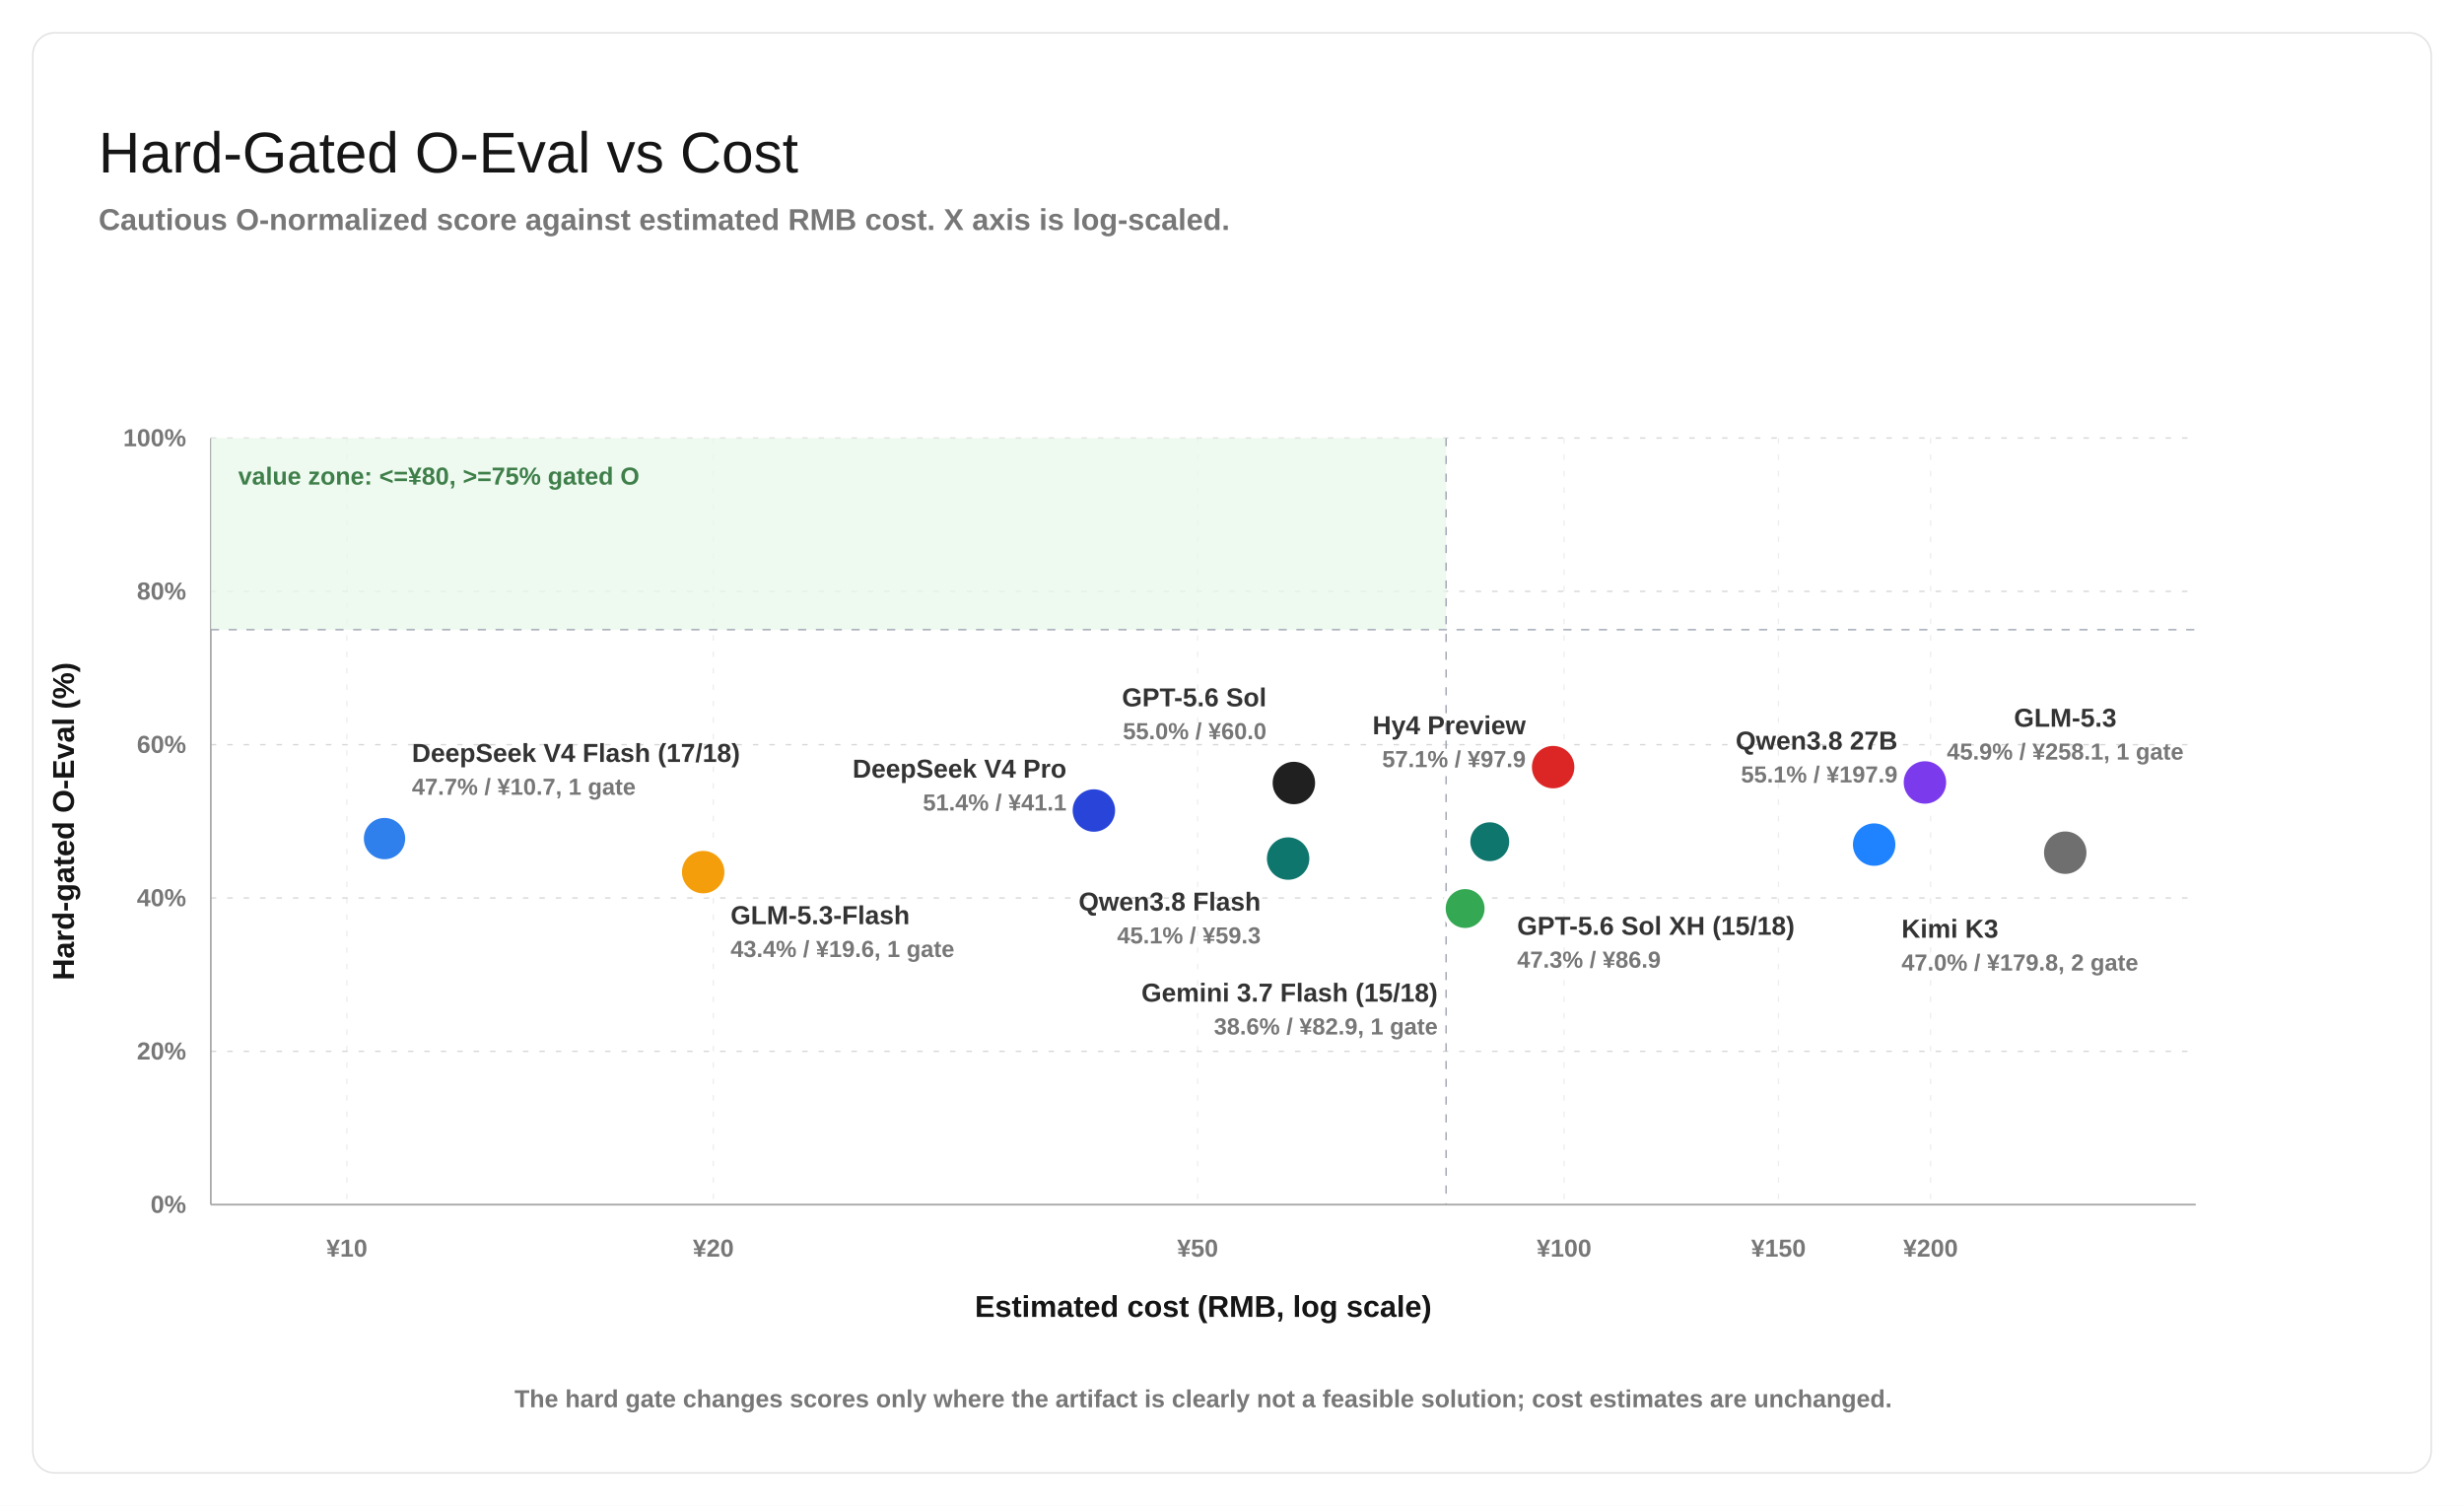
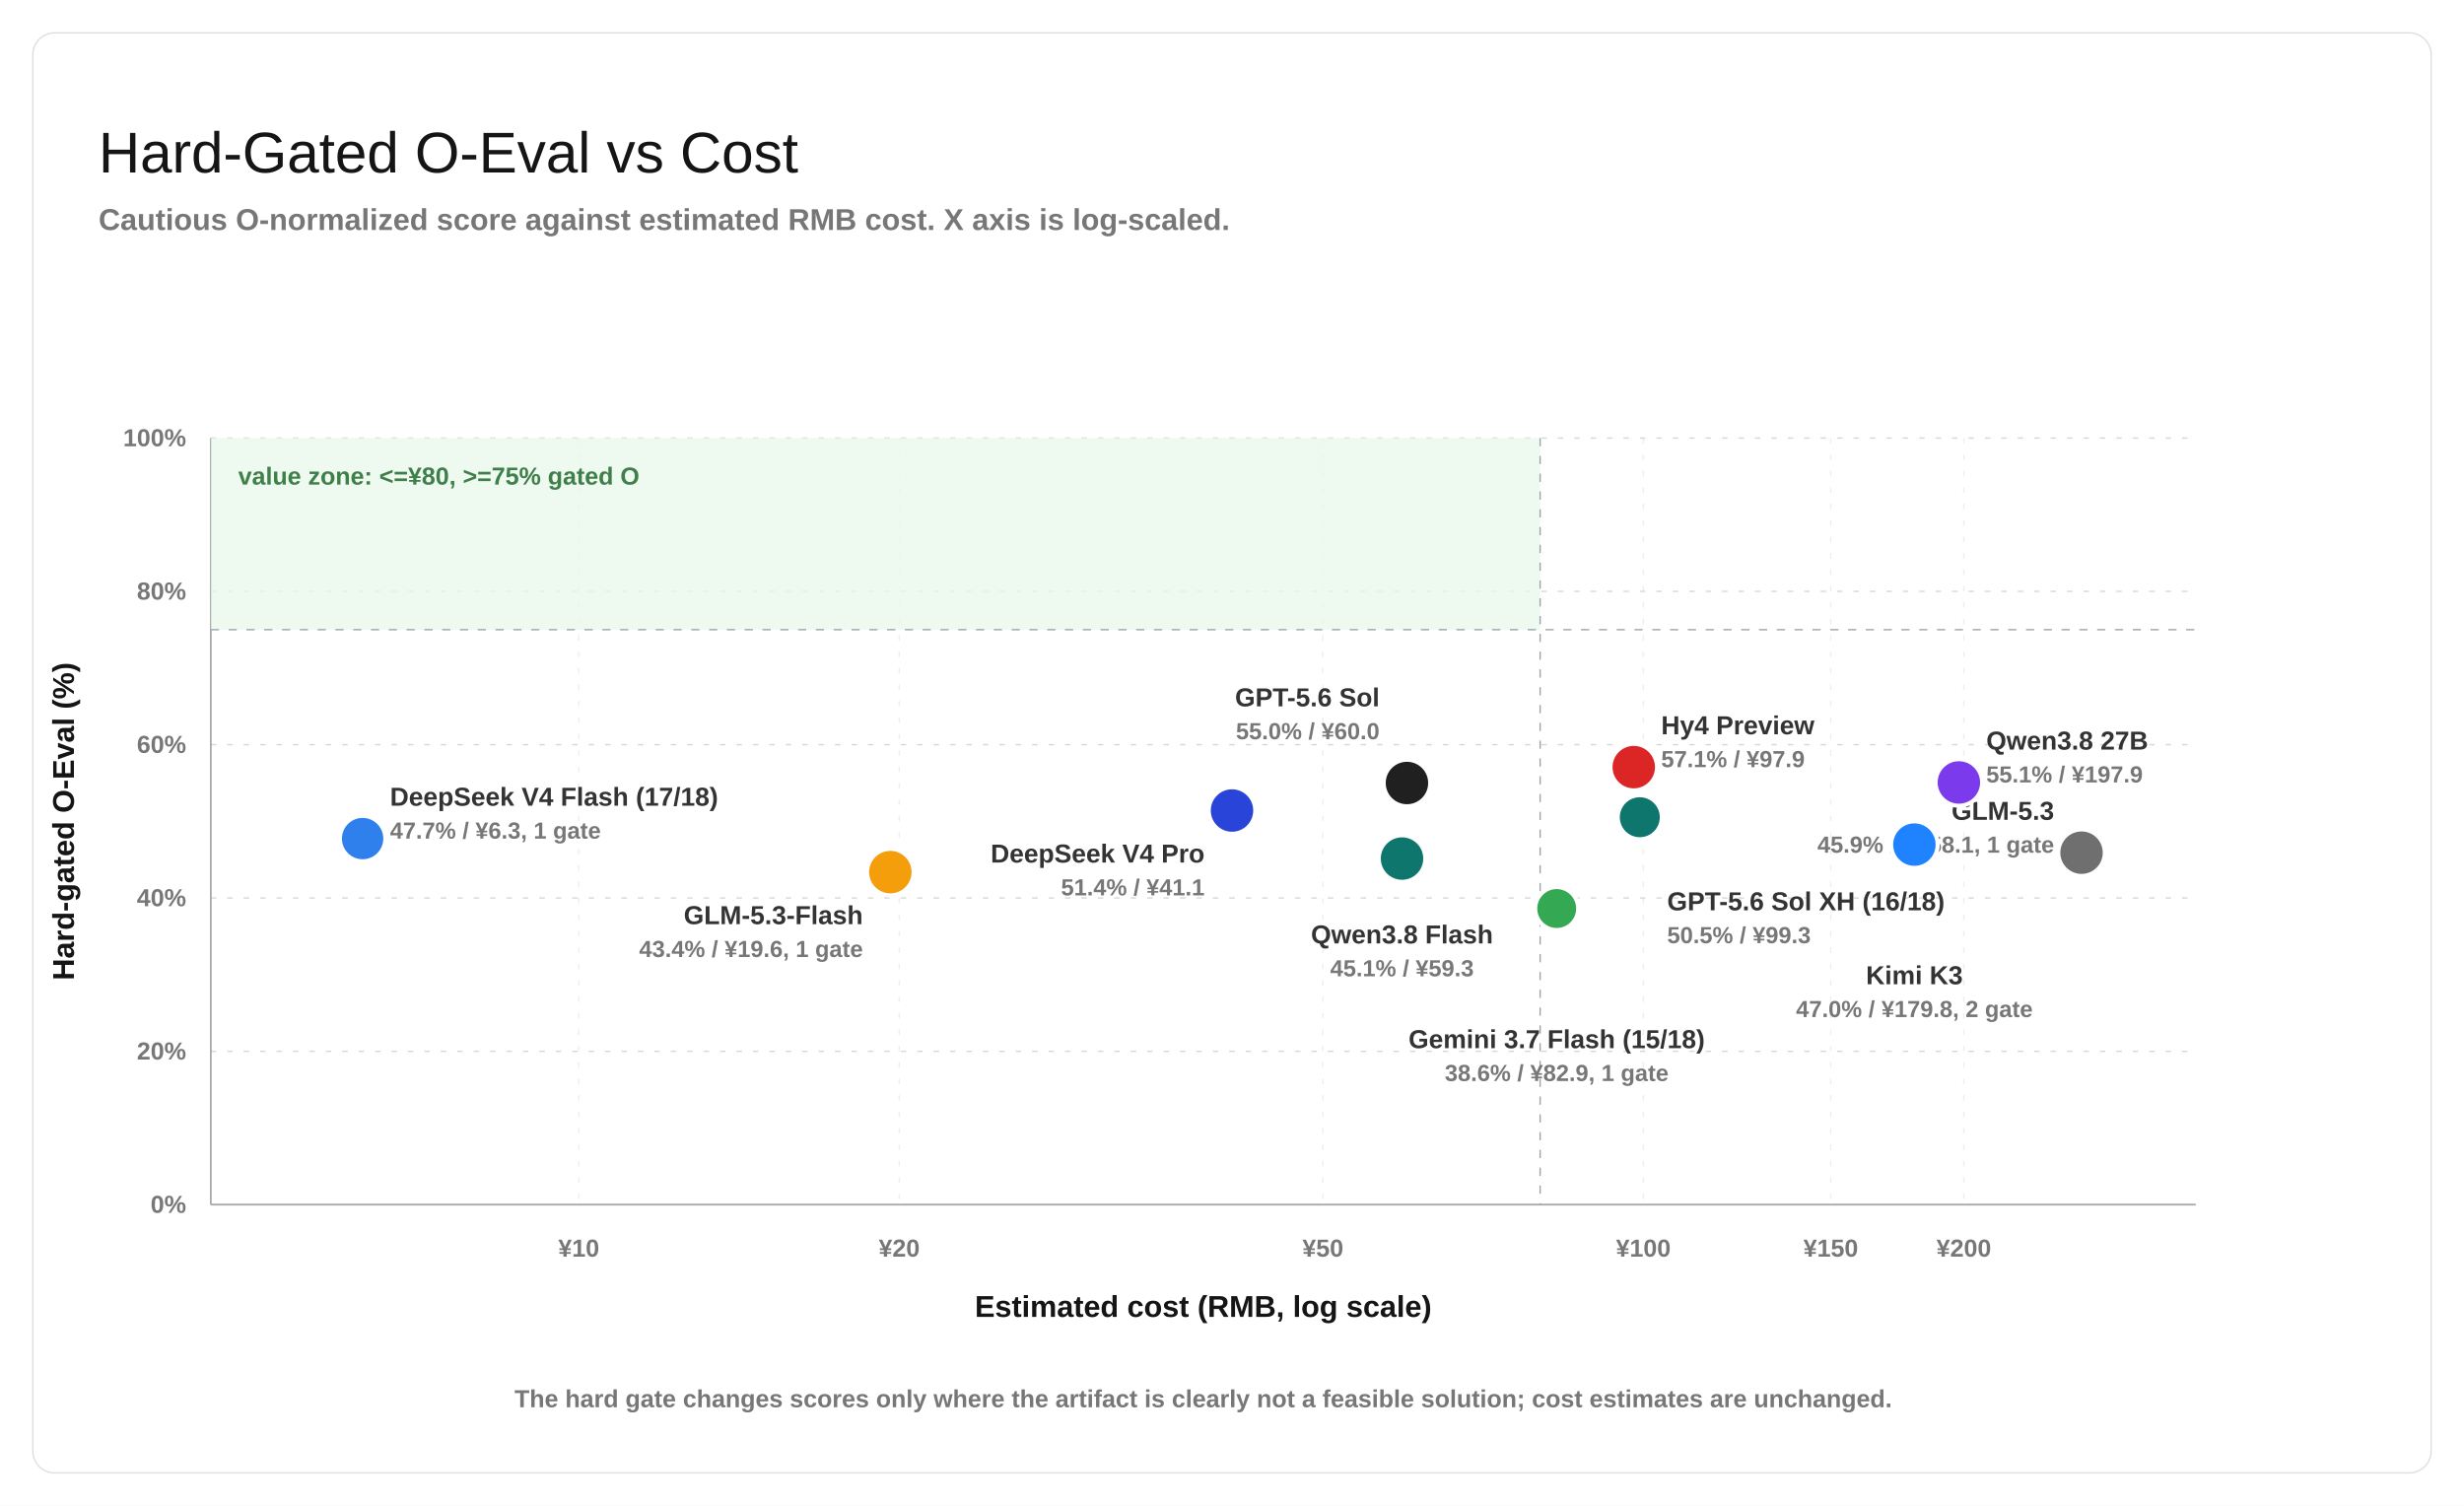
<svg xmlns="http://www.w3.org/2000/svg" width="1800" height="1100" viewBox="0 0 1800 1100" role="img">
  <style>
      .title { font-family: Georgia, Times, serif; font-size: 42px; font-weight: 500; fill: #050505; }
      .subtitle { font-family: Arial, Helvetica, sans-serif; font-size: 22px; fill: #777777; font-weight: 650; }
      .axis { font-family: Arial, Helvetica, sans-serif; font-size: 18px; fill: #777777; font-weight: 650; }
      .axis-title { font-family: Arial, Helvetica, sans-serif; font-size: 22px; fill: #111111; font-weight: 720; }
      .label { font-family: Arial, Helvetica, sans-serif; font-size: 19px; fill: #151515; font-weight: 700; }
      .small { font-family: Arial, Helvetica, sans-serif; font-size: 18px; fill: #777777; font-weight: 650; }
    </style>
  <rect width="1800" height="1100" fill="#ffffff" />
  <rect x="24.0" y="24.0" width="1752.0" height="1052.0" fill="#ffffff" rx="16.0" stroke="#dedede" />
  <text x="72.0" y="126.0" text-anchor="start" font-family="Arial, Helvetica, sans-serif" font-size="42" font-weight="500" fill="#151515">Hard-Gated O-Eval vs Cost</text>
  <text x="72.0" y="168.0" text-anchor="start" font-family="Arial, Helvetica, sans-serif" font-size="22" font-weight="650" fill="#777777">Cautious O-normalized score against estimated RMB cost. X axis is log-scaled.</text>
-   <line x1="253.4" y1="320.0" x2="253.4" y2="880.0" stroke="#eeeeee" stroke-width="1.0" stroke-dasharray="4 8" />
-   <text x="253.4" y="918.0" text-anchor="middle" font-family="Arial, Helvetica, sans-serif" font-size="18" font-weight="600" fill="#777777">¥10</text>
-   <line x1="521.1" y1="320.0" x2="521.1" y2="880.0" stroke="#eeeeee" stroke-width="1.0" stroke-dasharray="4 8" />
-   <text x="521.1" y="918.0" text-anchor="middle" font-family="Arial, Helvetica, sans-serif" font-size="18" font-weight="600" fill="#777777">¥20</text>
-   <line x1="874.9" y1="320.0" x2="874.9" y2="880.0" stroke="#eeeeee" stroke-width="1.0" stroke-dasharray="4 8" />
-   <text x="874.9" y="918.0" text-anchor="middle" font-family="Arial, Helvetica, sans-serif" font-size="18" font-weight="600" fill="#777777">¥50</text>
-   <line x1="1142.6" y1="320.0" x2="1142.6" y2="880.0" stroke="#eeeeee" stroke-width="1.0" stroke-dasharray="4 8" />
-   <text x="1142.6" y="918.0" text-anchor="middle" font-family="Arial, Helvetica, sans-serif" font-size="18" font-weight="600" fill="#777777">¥100</text>
-   <line x1="1299.2" y1="320.0" x2="1299.2" y2="880.0" stroke="#eeeeee" stroke-width="1.0" stroke-dasharray="4 8" />
-   <text x="1299.2" y="918.0" text-anchor="middle" font-family="Arial, Helvetica, sans-serif" font-size="18" font-weight="600" fill="#777777">¥150</text>
-   <line x1="1410.3" y1="320.0" x2="1410.3" y2="880.0" stroke="#eeeeee" stroke-width="1.0" stroke-dasharray="4 8" />
-   <text x="1410.3" y="918.0" text-anchor="middle" font-family="Arial, Helvetica, sans-serif" font-size="18" font-weight="600" fill="#777777">¥200</text>
+   <line x1="422.8" y1="320.0" x2="422.8" y2="880.0" stroke="#eeeeee" stroke-width="1.0" stroke-dasharray="4 8" />
+   <text x="422.8" y="918.0" text-anchor="middle" font-family="Arial, Helvetica, sans-serif" font-size="18" font-weight="600" fill="#777777">¥10</text>
+   <line x1="656.9" y1="320.0" x2="656.9" y2="880.0" stroke="#eeeeee" stroke-width="1.0" stroke-dasharray="4 8" />
+   <text x="656.9" y="918.0" text-anchor="middle" font-family="Arial, Helvetica, sans-serif" font-size="18" font-weight="600" fill="#777777">¥20</text>
+   <line x1="966.4" y1="320.0" x2="966.4" y2="880.0" stroke="#eeeeee" stroke-width="1.0" stroke-dasharray="4 8" />
+   <text x="966.4" y="918.0" text-anchor="middle" font-family="Arial, Helvetica, sans-serif" font-size="18" font-weight="600" fill="#777777">¥50</text>
+   <line x1="1200.5" y1="320.0" x2="1200.5" y2="880.0" stroke="#eeeeee" stroke-width="1.0" stroke-dasharray="4 8" />
+   <text x="1200.5" y="918.0" text-anchor="middle" font-family="Arial, Helvetica, sans-serif" font-size="18" font-weight="600" fill="#777777">¥100</text>
+   <line x1="1337.4" y1="320.0" x2="1337.4" y2="880.0" stroke="#eeeeee" stroke-width="1.0" stroke-dasharray="4 8" />
+   <text x="1337.4" y="918.0" text-anchor="middle" font-family="Arial, Helvetica, sans-serif" font-size="18" font-weight="600" fill="#777777">¥150</text>
+   <line x1="1434.6" y1="320.0" x2="1434.6" y2="880.0" stroke="#eeeeee" stroke-width="1.0" stroke-dasharray="4 8" />
+   <text x="1434.6" y="918.0" text-anchor="middle" font-family="Arial, Helvetica, sans-serif" font-size="18" font-weight="600" fill="#777777">¥200</text>
  <line x1="154.0" y1="880.0" x2="1604.0" y2="880.0" stroke="#d7d7d7" stroke-width="1.0" />
  <text x="136.0" y="886.0" text-anchor="end" font-family="Arial, Helvetica, sans-serif" font-size="18" font-weight="600" fill="#777777">0%</text>
  <line x1="154.0" y1="768.0" x2="1604.0" y2="768.0" stroke="#d7d7d7" stroke-width="1.0" stroke-dasharray="4 8" />
  <text x="136.0" y="774.0" text-anchor="end" font-family="Arial, Helvetica, sans-serif" font-size="18" font-weight="600" fill="#777777">20%</text>
  <line x1="154.0" y1="656.0" x2="1604.0" y2="656.0" stroke="#d7d7d7" stroke-width="1.0" stroke-dasharray="4 8" />
  <text x="136.0" y="662.0" text-anchor="end" font-family="Arial, Helvetica, sans-serif" font-size="18" font-weight="600" fill="#777777">40%</text>
  <line x1="154.0" y1="544.0" x2="1604.0" y2="544.0" stroke="#d7d7d7" stroke-width="1.0" stroke-dasharray="4 8" />
  <text x="136.0" y="550.0" text-anchor="end" font-family="Arial, Helvetica, sans-serif" font-size="18" font-weight="600" fill="#777777">60%</text>
  <line x1="154.0" y1="432.0" x2="1604.0" y2="432.0" stroke="#d7d7d7" stroke-width="1.0" stroke-dasharray="4 8" />
  <text x="136.0" y="438.0" text-anchor="end" font-family="Arial, Helvetica, sans-serif" font-size="18" font-weight="600" fill="#777777">80%</text>
  <line x1="154.0" y1="320.0" x2="1604.0" y2="320.0" stroke="#d7d7d7" stroke-width="1.0" stroke-dasharray="4 8" />
  <text x="136.0" y="326.0" text-anchor="end" font-family="Arial, Helvetica, sans-serif" font-size="18" font-weight="600" fill="#777777">100%</text>
  <line x1="154.0" y1="880.0" x2="1604.0" y2="880.0" stroke="#aaaaaa" stroke-width="1.3" />
  <line x1="154.0" y1="320.0" x2="154.0" y2="880.0" stroke="#aaaaaa" stroke-width="1.3" />
  <text x="879.0" y="962.0" text-anchor="middle" font-family="Arial, Helvetica, sans-serif" font-size="22" font-weight="720" fill="#151515">Estimated cost (RMB, log scale)</text>
  <text x="54.0" y="600.0" text-anchor="middle" font-family="Arial, Helvetica, sans-serif" font-size="22" font-weight="720" fill="#151515" transform="rotate(-90 54.0 600.0)">Hard-gated O-Eval (%)</text>
-   <rect x="154.0" y="320.0" width="902.4" height="140.0" fill="#e8f7eb" opacity="0.750" />
+   <rect x="154.0" y="320.0" width="971.1" height="140.0" fill="#e8f7eb" opacity="0.750" />
  <text x="174.0" y="354.0" text-anchor="start" font-family="Arial, Helvetica, sans-serif" font-size="18" font-weight="600" fill="#3f7f4a">value zone: &lt;=¥80, &gt;=75% gated O</text>
-   <line x1="1056.4" y1="320.0" x2="1056.4" y2="880.0" stroke="#9ca3af" stroke-width="1.0" stroke-dasharray="6 7" />
+   <line x1="1125.1" y1="320.0" x2="1125.1" y2="880.0" stroke="#9ca3af" stroke-width="1.0" stroke-dasharray="6 7" />
  <line x1="154.0" y1="460.0" x2="1604.0" y2="460.0" stroke="#9ca3af" stroke-width="1.0" stroke-dasharray="6 7" />
-   <circle cx="280.9" cy="612.6" r="16.6" fill="#2f80ed" stroke="#ffffff" stroke-width="3" />
-   <text x="300.9" y="556.6" text-anchor="start" font-family="Arial, Helvetica, sans-serif" font-size="19" font-weight="700" fill="#333333">DeepSeek V4 Flash (17/18)</text>
-   <text x="300.9" y="580.6" text-anchor="start" font-family="Arial, Helvetica, sans-serif" font-size="17" font-weight="650" fill="#777777">47.7% / ¥10.7, 1 gate</text>
-   <circle cx="799.1" cy="592.1" r="17.0" fill="#2945d9" stroke="#ffffff" stroke-width="3" />
-   <text x="779.1" y="568.1" text-anchor="end" font-family="Arial, Helvetica, sans-serif" font-size="19" font-weight="700" fill="#333333">DeepSeek V4 Pro</text>
-   <text x="779.1" y="592.1" text-anchor="end" font-family="Arial, Helvetica, sans-serif" font-size="17" font-weight="650" fill="#777777">51.4% / ¥41.1</text>
-   <circle cx="1508.7" cy="622.9" r="17.0" fill="#6f6f6f" stroke="#ffffff" stroke-width="3" />
-   <text x="1508.7" y="530.9" text-anchor="middle" font-family="Arial, Helvetica, sans-serif" font-size="19" font-weight="700" fill="#333333">GLM-5.3</text>
-   <text x="1508.7" y="554.9" text-anchor="middle" font-family="Arial, Helvetica, sans-serif" font-size="17" font-weight="650" fill="#777777">45.9% / ¥258.1, 1 gate</text>
-   <circle cx="945.2" cy="572.0" r="17.0" fill="#202020" stroke="#ffffff" stroke-width="3" />
-   <text x="925.2" y="516.0" text-anchor="end" font-family="Arial, Helvetica, sans-serif" font-size="19" font-weight="700" fill="#333333">GPT-5.6 Sol</text>
-   <text x="925.2" y="540.0" text-anchor="end" font-family="Arial, Helvetica, sans-serif" font-size="17" font-weight="650" fill="#777777">55.0% / ¥60.0</text>
-   <circle cx="1088.3" cy="614.9" r="15.7" fill="#0f766e" stroke="#ffffff" stroke-width="3" />
-   <text x="1108.3" y="682.9" text-anchor="start" font-family="Arial, Helvetica, sans-serif" font-size="19" font-weight="700" fill="#333333">GPT-5.6 Sol XH (15/18)</text>
-   <text x="1108.3" y="706.9" text-anchor="start" font-family="Arial, Helvetica, sans-serif" font-size="17" font-weight="650" fill="#777777">47.3% / ¥86.9</text>
-   <circle cx="1369.1" cy="617.0" r="17.0" fill="#1f83ff" stroke="#ffffff" stroke-width="3" />
-   <text x="1389.1" y="685.0" text-anchor="start" font-family="Arial, Helvetica, sans-serif" font-size="19" font-weight="700" fill="#333333">Kimi K3</text>
-   <text x="1389.1" y="709.0" text-anchor="start" font-family="Arial, Helvetica, sans-serif" font-size="17" font-weight="650" fill="#777777">47.0% / ¥179.8, 2 gate</text>
-   <circle cx="1070.3" cy="663.7" r="15.7" fill="#34a853" stroke="#ffffff" stroke-width="3" />
-   <text x="1050.3" y="731.7" text-anchor="end" font-family="Arial, Helvetica, sans-serif" font-size="19" font-weight="700" fill="#333333">Gemini 3.7 Flash (15/18)</text>
-   <text x="1050.3" y="755.7" text-anchor="end" font-family="Arial, Helvetica, sans-serif" font-size="17" font-weight="650" fill="#777777">38.6% / ¥82.9, 1 gate</text>
-   <circle cx="1406.2" cy="571.6" r="17.0" fill="#7c3aed" stroke="#ffffff" stroke-width="3" />
-   <text x="1386.2" y="547.6" text-anchor="end" font-family="Arial, Helvetica, sans-serif" font-size="19" font-weight="700" fill="#333333">Qwen3.8 27B</text>
-   <text x="1386.2" y="571.6" text-anchor="end" font-family="Arial, Helvetica, sans-serif" font-size="17" font-weight="650" fill="#777777">55.1% / ¥197.9</text>
-   <circle cx="513.7" cy="637.1" r="17.0" fill="#f59e0b" stroke="#ffffff" stroke-width="3" />
-   <text x="533.7" y="675.1" text-anchor="start" font-family="Arial, Helvetica, sans-serif" font-size="19" font-weight="700" fill="#333333">GLM-5.3-Flash</text>
-   <text x="533.7" y="699.1" text-anchor="start" font-family="Arial, Helvetica, sans-serif" font-size="17" font-weight="650" fill="#777777">43.4% / ¥19.6, 1 gate</text>
-   <circle cx="941.0" cy="627.2" r="17.0" fill="#0f766e" stroke="#ffffff" stroke-width="3" />
-   <text x="921.0" y="665.2" text-anchor="end" font-family="Arial, Helvetica, sans-serif" font-size="19" font-weight="700" fill="#333333">Qwen3.8 Flash</text>
-   <text x="921.0" y="689.2" text-anchor="end" font-family="Arial, Helvetica, sans-serif" font-size="17" font-weight="650" fill="#777777">45.1% / ¥59.3</text>
-   <circle cx="1134.6" cy="560.4" r="17.0" fill="#dc2626" stroke="#ffffff" stroke-width="3" />
-   <text x="1114.6" y="536.4" text-anchor="end" font-family="Arial, Helvetica, sans-serif" font-size="19" font-weight="700" fill="#333333">Hy4 Preview</text>
-   <text x="1114.6" y="560.4" text-anchor="end" font-family="Arial, Helvetica, sans-serif" font-size="17" font-weight="650" fill="#777777">57.1% / ¥97.9</text>
+   <circle cx="264.9" cy="612.6" r="16.6" fill="#2f80ed" stroke="#ffffff" stroke-width="3" />
+   <text x="284.9" y="588.6" text-anchor="start" font-family="Arial, Helvetica, sans-serif" font-size="19" font-weight="700" fill="#333333">DeepSeek V4 Flash (17/18)</text>
+   <text x="284.9" y="612.6" text-anchor="start" font-family="Arial, Helvetica, sans-serif" font-size="17" font-weight="650" fill="#777777">47.7% / ¥6.3, 1 gate</text>
+   <circle cx="900.0" cy="592.1" r="17.0" fill="#2945d9" stroke="#ffffff" stroke-width="3" />
+   <text x="880.0" y="630.1" text-anchor="end" font-family="Arial, Helvetica, sans-serif" font-size="19" font-weight="700" fill="#333333">DeepSeek V4 Pro</text>
+   <text x="880.0" y="654.1" text-anchor="end" font-family="Arial, Helvetica, sans-serif" font-size="17" font-weight="650" fill="#777777">51.4% / ¥41.1</text>
+   <circle cx="1520.6" cy="622.9" r="17.0" fill="#6f6f6f" stroke="#ffffff" stroke-width="3" />
+   <text x="1500.6" y="598.9" text-anchor="end" font-family="Arial, Helvetica, sans-serif" font-size="19" font-weight="700" fill="#333333">GLM-5.3</text>
+   <text x="1500.6" y="622.9" text-anchor="end" font-family="Arial, Helvetica, sans-serif" font-size="17" font-weight="650" fill="#777777">45.9% / ¥258.1, 1 gate</text>
+   <circle cx="1027.8" cy="572.0" r="17.0" fill="#202020" stroke="#ffffff" stroke-width="3" />
+   <text x="1007.8" y="516.0" text-anchor="end" font-family="Arial, Helvetica, sans-serif" font-size="19" font-weight="700" fill="#333333">GPT-5.6 Sol</text>
+   <text x="1007.8" y="540.0" text-anchor="end" font-family="Arial, Helvetica, sans-serif" font-size="17" font-weight="650" fill="#777777">55.0% / ¥60.0</text>
+   <circle cx="1197.9" cy="597.0" r="16.1" fill="#0f766e" stroke="#ffffff" stroke-width="3" />
+   <text x="1217.9" y="665.0" text-anchor="start" font-family="Arial, Helvetica, sans-serif" font-size="19" font-weight="700" fill="#333333">GPT-5.6 Sol XH (16/18)</text>
+   <text x="1217.9" y="689.0" text-anchor="start" font-family="Arial, Helvetica, sans-serif" font-size="17" font-weight="650" fill="#777777">50.5% / ¥99.3</text>
+   <circle cx="1398.5" cy="617.0" r="17.0" fill="#1f83ff" stroke="#ffffff" stroke-width="3" />
+   <text x="1398.5" y="719.0" text-anchor="middle" font-family="Arial, Helvetica, sans-serif" font-size="19" font-weight="700" fill="#333333">Kimi K3</text>
+   <text x="1398.5" y="743.0" text-anchor="middle" font-family="Arial, Helvetica, sans-serif" font-size="17" font-weight="650" fill="#777777">47.0% / ¥179.8, 2 gate</text>
+   <circle cx="1137.2" cy="663.7" r="15.7" fill="#34a853" stroke="#ffffff" stroke-width="3" />
+   <text x="1137.2" y="765.7" text-anchor="middle" font-family="Arial, Helvetica, sans-serif" font-size="19" font-weight="700" fill="#333333">Gemini 3.7 Flash (15/18)</text>
+   <text x="1137.2" y="789.7" text-anchor="middle" font-family="Arial, Helvetica, sans-serif" font-size="17" font-weight="650" fill="#777777">38.6% / ¥82.9, 1 gate</text>
+   <circle cx="1431.0" cy="571.6" r="17.0" fill="#7c3aed" stroke="#ffffff" stroke-width="3" />
+   <text x="1451.0" y="547.6" text-anchor="start" font-family="Arial, Helvetica, sans-serif" font-size="19" font-weight="700" fill="#333333">Qwen3.8 27B</text>
+   <text x="1451.0" y="571.6" text-anchor="start" font-family="Arial, Helvetica, sans-serif" font-size="17" font-weight="650" fill="#777777">55.1% / ¥197.9</text>
+   <circle cx="650.4" cy="637.1" r="17.0" fill="#f59e0b" stroke="#ffffff" stroke-width="3" />
+   <text x="630.4" y="675.1" text-anchor="end" font-family="Arial, Helvetica, sans-serif" font-size="19" font-weight="700" fill="#333333">GLM-5.3-Flash</text>
+   <text x="630.4" y="699.1" text-anchor="end" font-family="Arial, Helvetica, sans-serif" font-size="17" font-weight="650" fill="#777777">43.4% / ¥19.6, 1 gate</text>
+   <circle cx="1024.2" cy="627.2" r="17.0" fill="#0f766e" stroke="#ffffff" stroke-width="3" />
+   <text x="1024.2" y="689.2" text-anchor="middle" font-family="Arial, Helvetica, sans-serif" font-size="19" font-weight="700" fill="#333333">Qwen3.8 Flash</text>
+   <text x="1024.2" y="713.2" text-anchor="middle" font-family="Arial, Helvetica, sans-serif" font-size="17" font-weight="650" fill="#777777">45.1% / ¥59.3</text>
+   <circle cx="1193.5" cy="560.4" r="17.0" fill="#dc2626" stroke="#ffffff" stroke-width="3" />
+   <text x="1213.5" y="536.4" text-anchor="start" font-family="Arial, Helvetica, sans-serif" font-size="19" font-weight="700" fill="#333333">Hy4 Preview</text>
+   <text x="1213.5" y="560.4" text-anchor="start" font-family="Arial, Helvetica, sans-serif" font-size="17" font-weight="650" fill="#777777">57.1% / ¥97.9</text>
  <text x="879.0" y="1028.0" text-anchor="middle" font-family="Arial, Helvetica, sans-serif" font-size="18" font-weight="600" fill="#777777">The hard gate changes scores only where the artifact is clearly not a feasible solution; cost estimates are unchanged.</text>
</svg>
